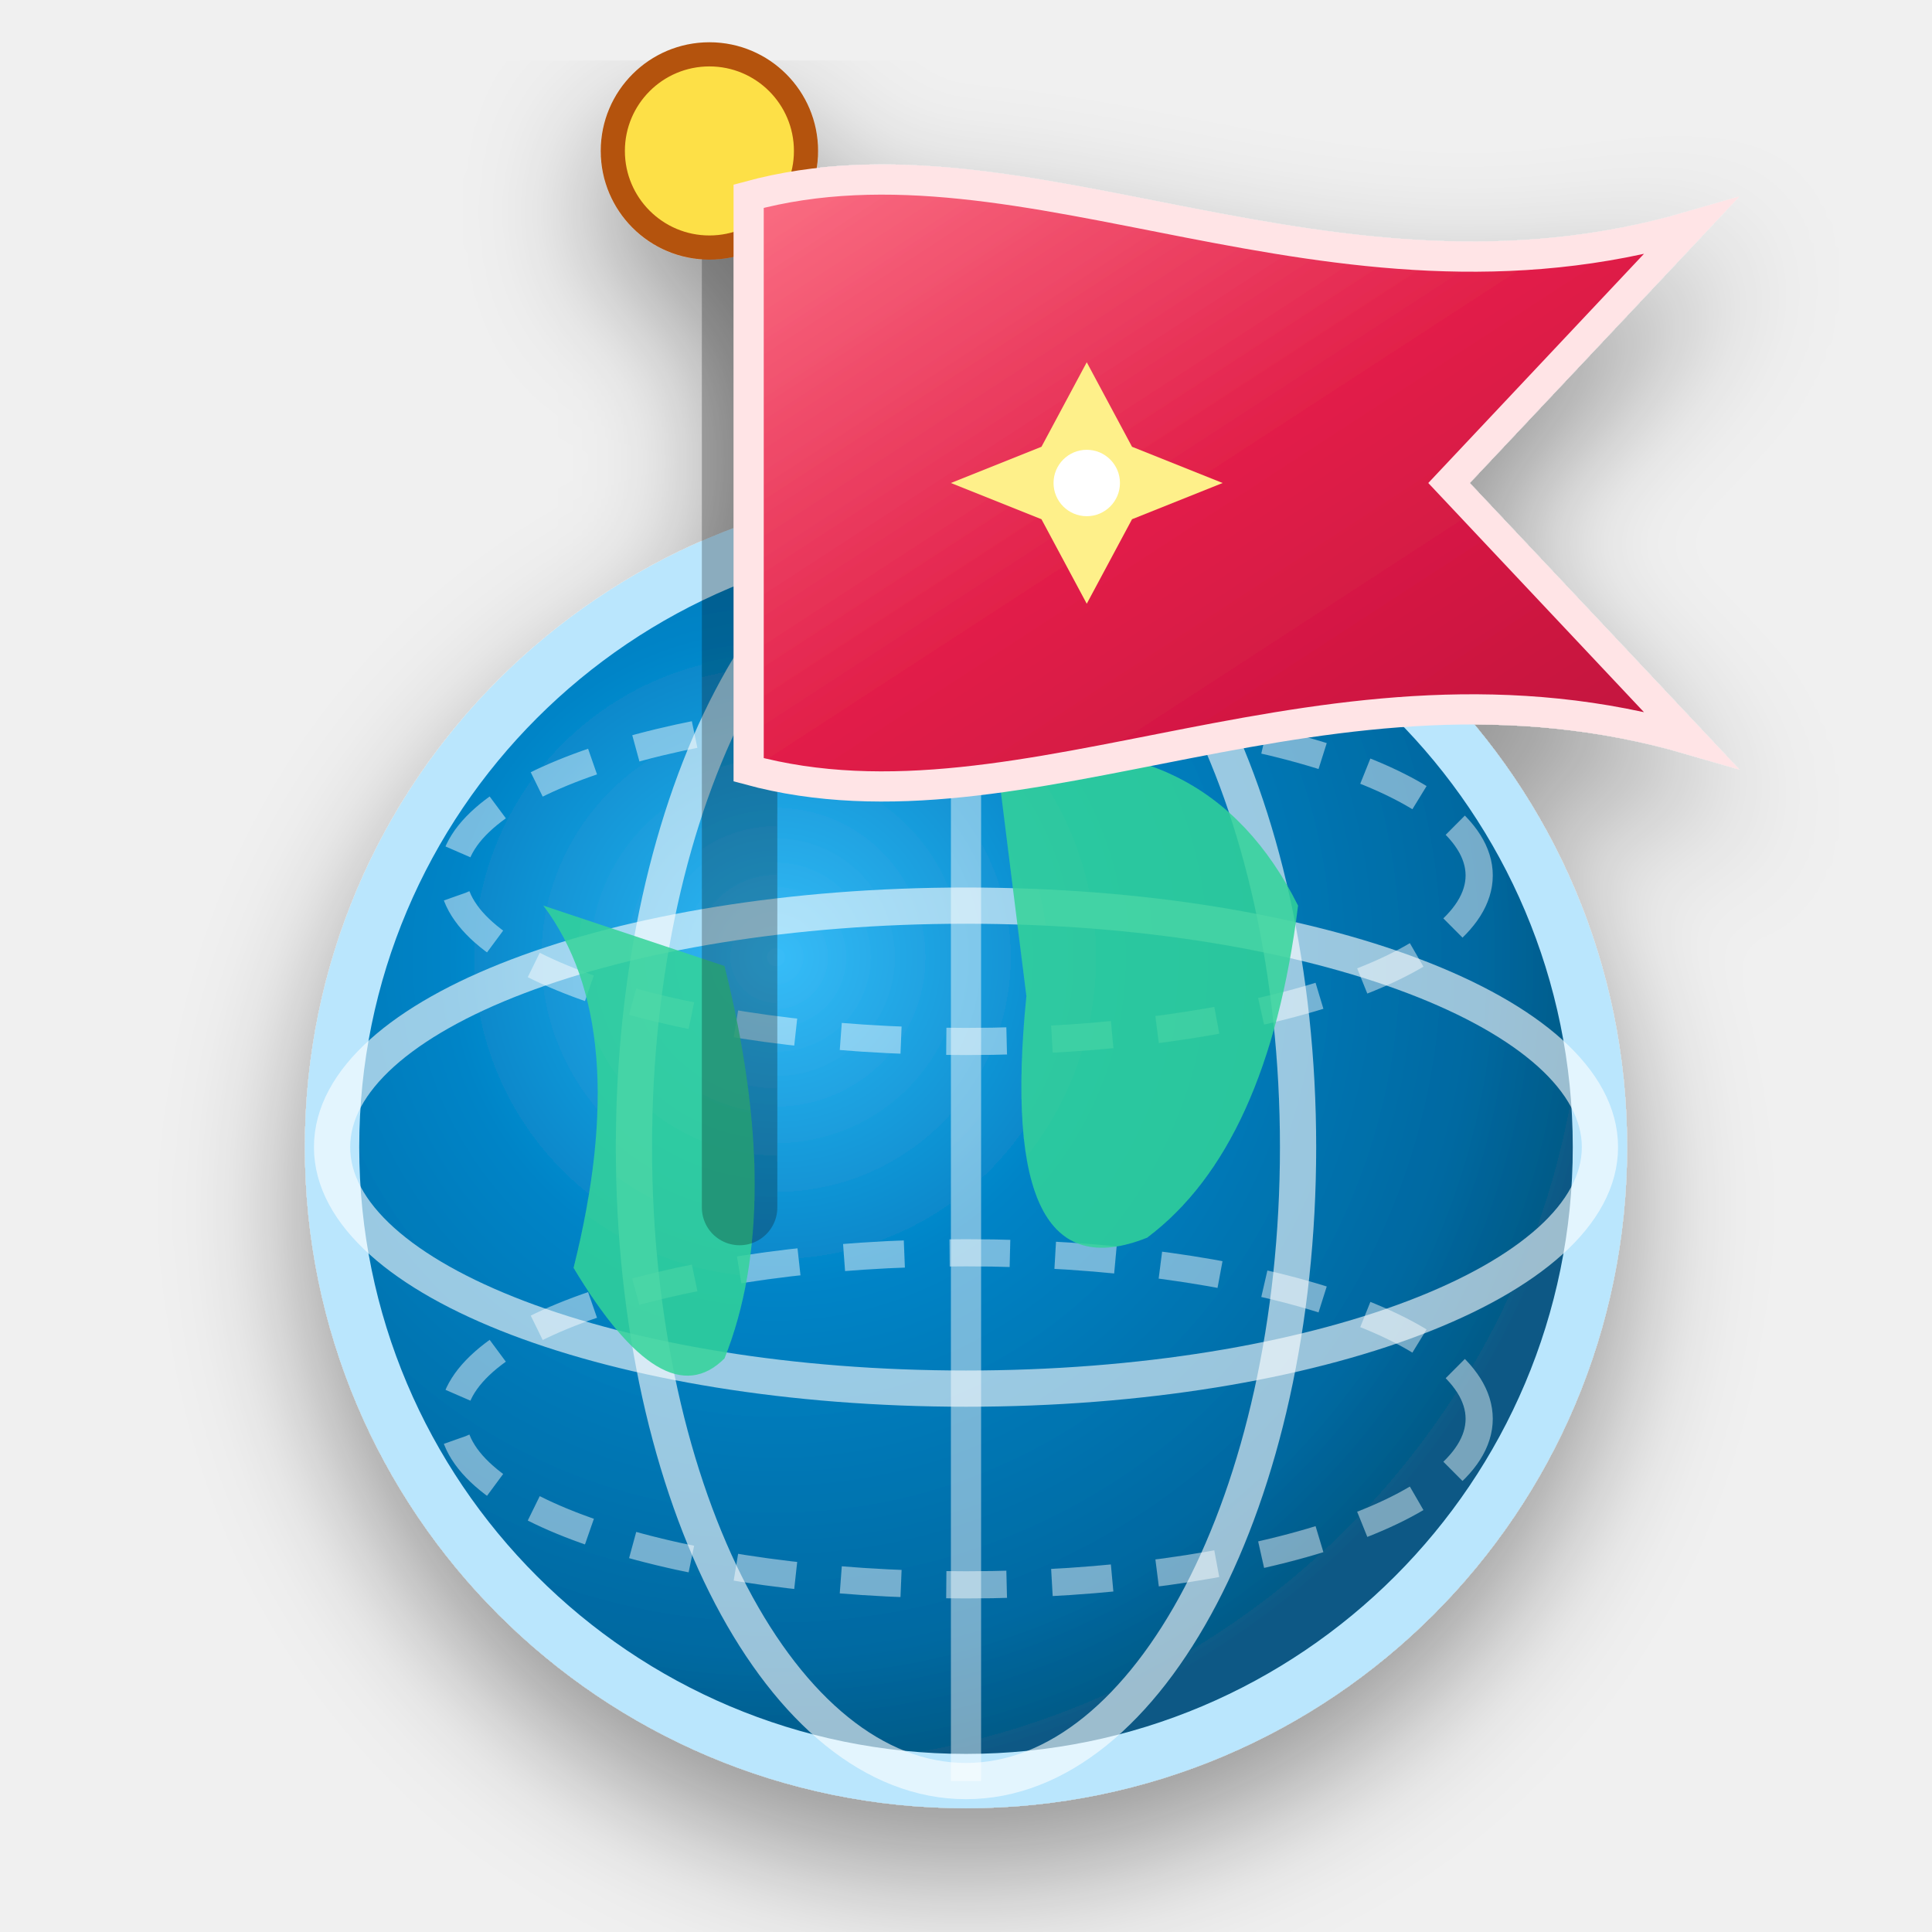
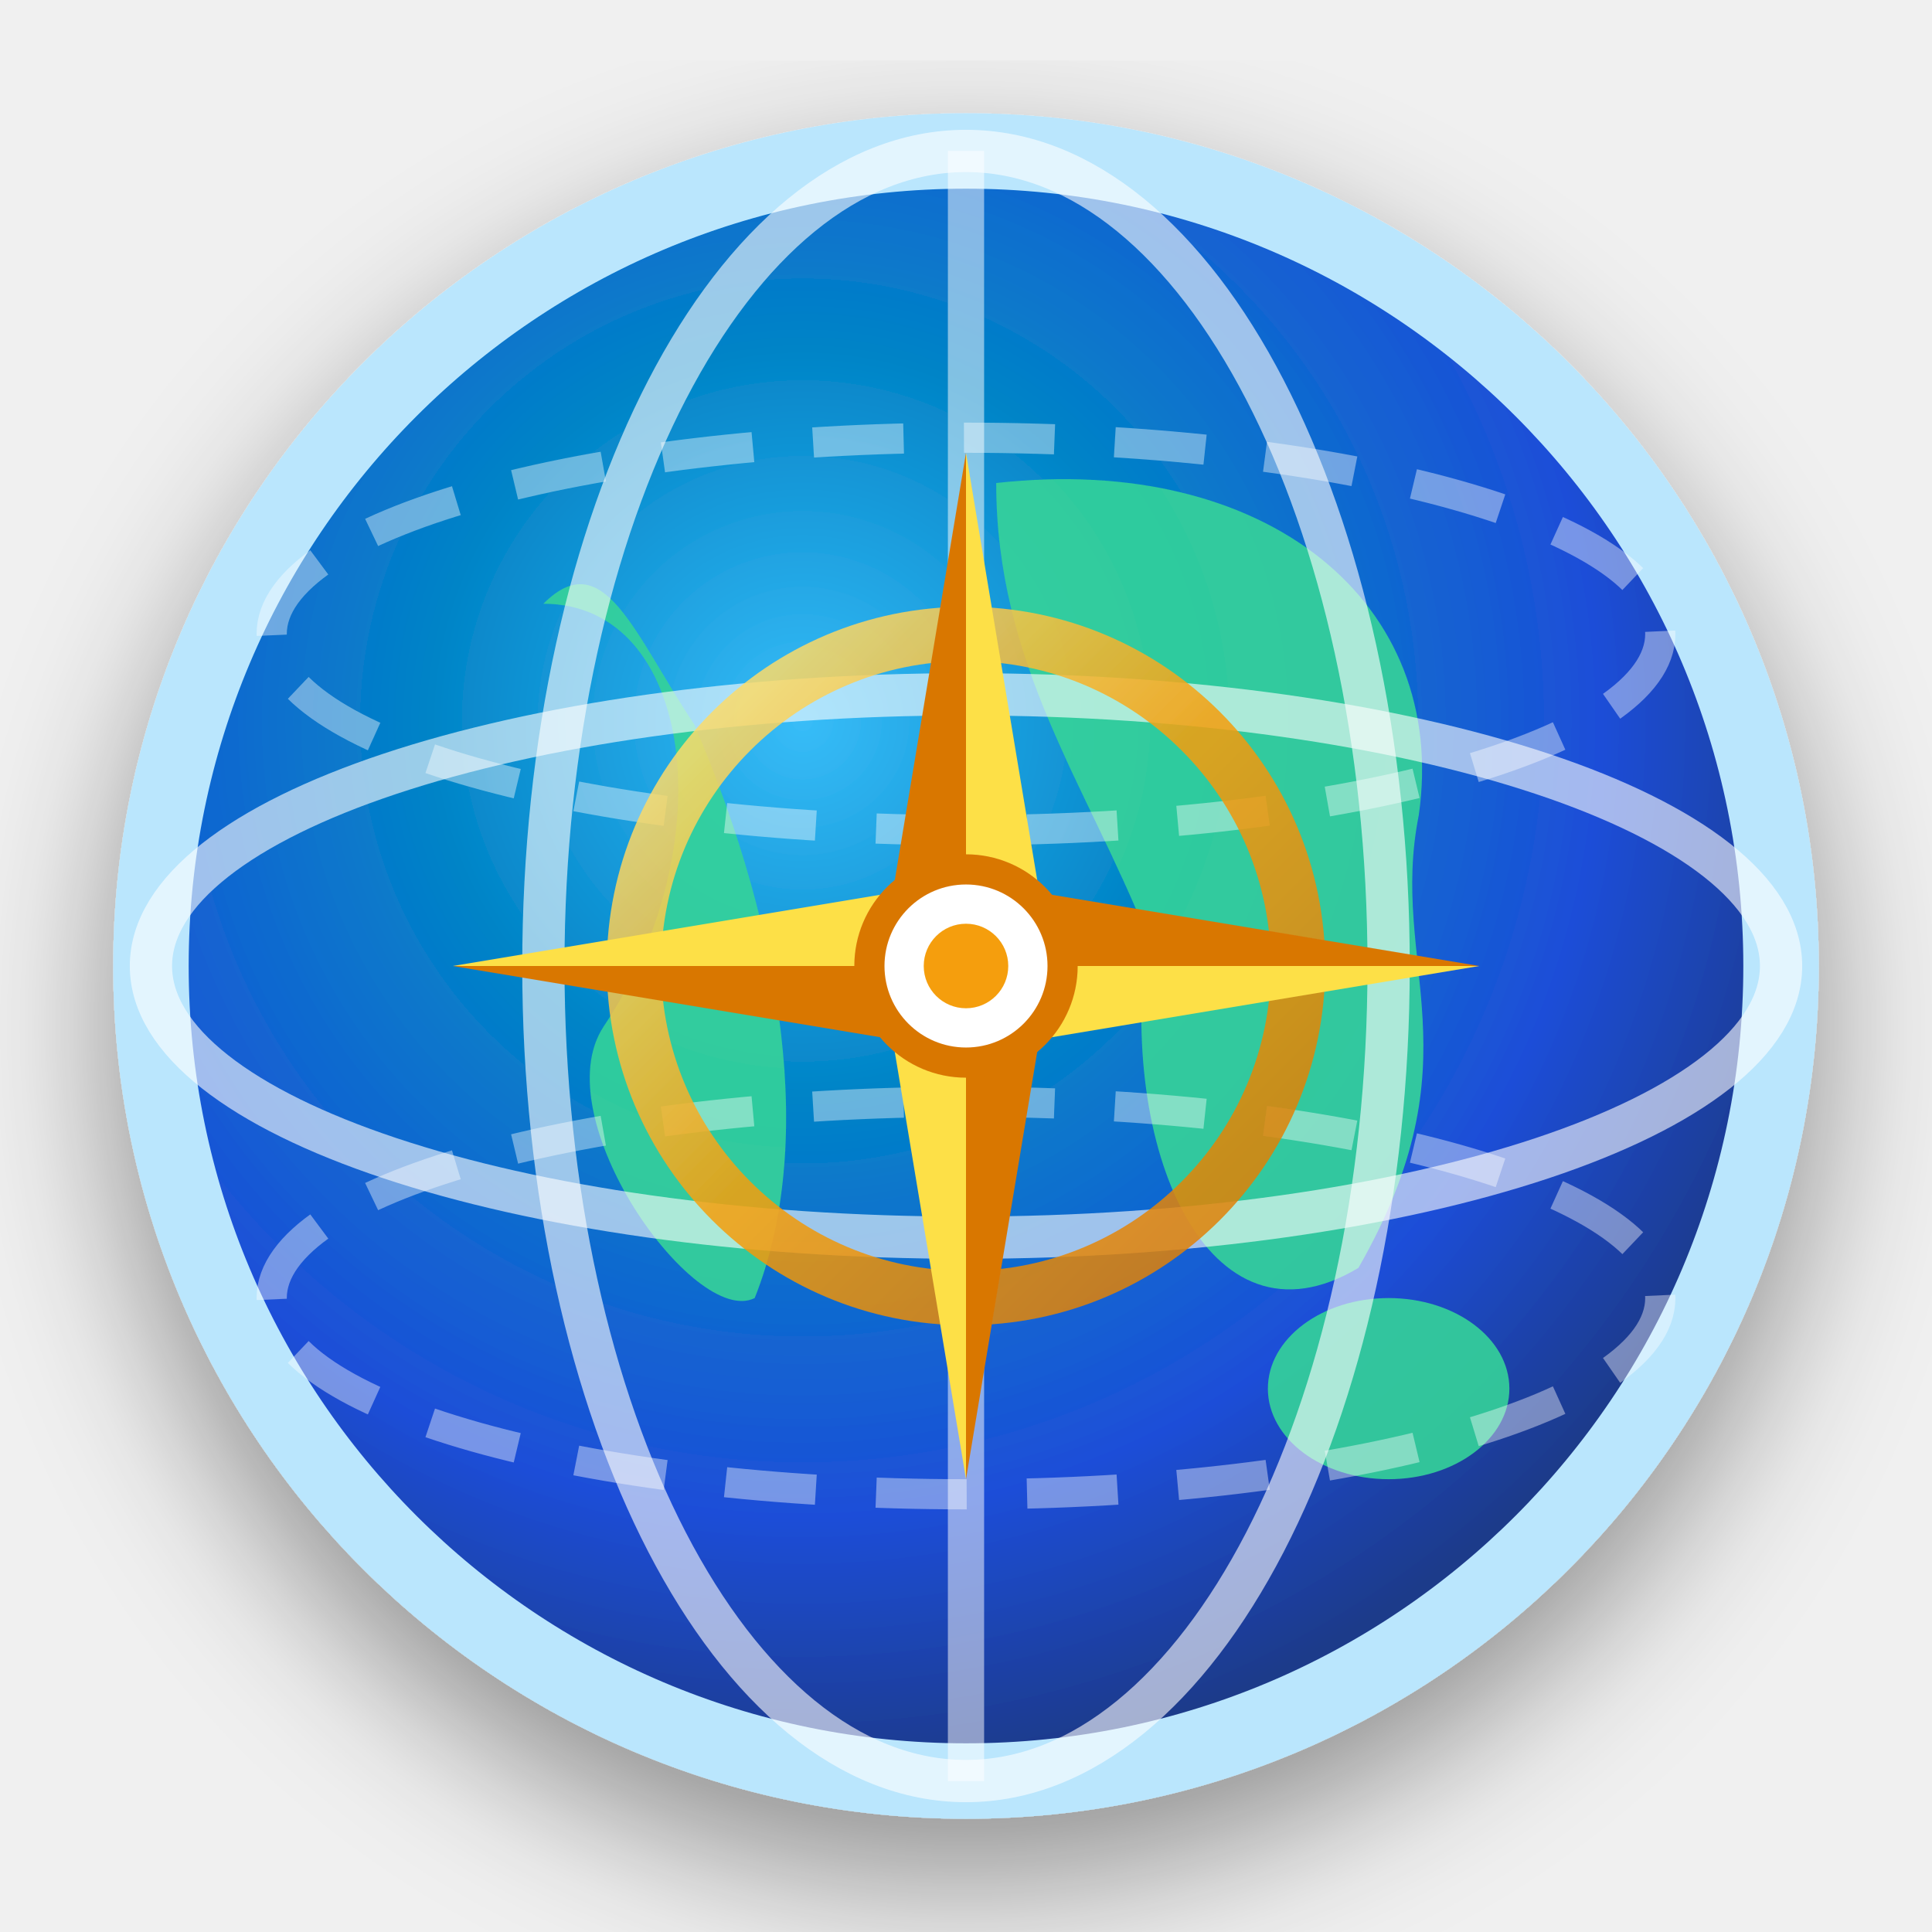
<svg xmlns="http://www.w3.org/2000/svg" viewBox="0 0 64 64" fill="none">
  <defs>
-     <radialGradient id="globeGrad" cx="35%" cy="35%" r="65%">
+     <radialGradient id="oceanGrad" cx="40%" cy="35%" r="65%">
      <stop offset="0%" stop-color="#38BDF8" />
-       <stop offset="40%" stop-color="#0284C7" />
-       <stop offset="85%" stop-color="#0369A1" />
-       <stop offset="100%" stop-color="#075985" />
+       <stop offset="35%" stop-color="#0284C7" />
+       <stop offset="75%" stop-color="#1D4ED8" />
+       <stop offset="100%" stop-color="#1E3A8A" />
    </radialGradient>
-     <linearGradient id="goldPole" x1="0%" y1="0%" x2="100%" y2="100%">
+     <linearGradient id="goldGrad" x1="0%" y1="0%" x2="100%" y2="100%">
      <stop offset="0%" stop-color="#FEF08A" />
      <stop offset="50%" stop-color="#F59E0B" />
-       <stop offset="100%" stop-color="#B45309" />
+       <stop offset="100%" stop-color="#D97706" />
    </linearGradient>
-     <linearGradient id="flagGrad" x1="0%" y1="0%" x2="100%" y2="100%">
-       <stop offset="0%" stop-color="#FB7185" />
-       <stop offset="50%" stop-color="#E11D48" />
-       <stop offset="100%" stop-color="#BE123C" />
-     </linearGradient>
-     <filter id="glow" x="-20%" y="-20%" width="140%" height="140%">
-       <feDropShadow dx="0" dy="2" stdDeviation="2.2" flood-color="#000000" flood-opacity="0.38" />
+     <filter id="globeShadow" x="-20%" y="-20%" width="140%" height="140%">
+       <feDropShadow dx="0" dy="2" stdDeviation="2.5" flood-color="#000000" flood-opacity="0.4" />
    </filter>
  </defs>
-   <g filter="url(#glow)">
-     <circle cx="32" cy="38" r="21" fill="url(#globeGrad)" stroke="#BAE6FD" stroke-width="1.8" />
-     <ellipse cx="32" cy="38" rx="21" ry="8" stroke="#FFFFFF" stroke-width="1.2" stroke-opacity="0.6" fill="none" />
-     <ellipse cx="32" cy="29" rx="17" ry="5.5" stroke="#FFFFFF" stroke-width="0.9" stroke-opacity="0.45" stroke-dasharray="2 1.5" fill="none" />
-     <ellipse cx="32" cy="47" rx="17" ry="5.5" stroke="#FFFFFF" stroke-width="0.9" stroke-opacity="0.45" stroke-dasharray="2 1.5" fill="none" />
-     <ellipse cx="32" cy="38" rx="11" ry="21" stroke="#FFFFFF" stroke-width="1.2" stroke-opacity="0.6" fill="none" />
-     <line x1="32" y1="17" x2="32" y2="59" stroke="#FFFFFF" stroke-width="1" stroke-opacity="0.45" />
-     <path d="M 18 30 Q 21 34, 19 42 Q 22 47, 24 45 Q 26 40, 24 32 Z" fill="#34D399" fill-opacity="0.85" />
-     <path d="M 33 25 Q 40 24, 43 30 Q 42 38, 38 41 Q 33 43, 34 33 Z" fill="#34D399" fill-opacity="0.85" />
-     <line x1="24.5" y1="6" x2="24.5" y2="40" stroke="#000000" stroke-width="2.5" stroke-opacity="0.25" stroke-linecap="round" />
-     <line x1="23.5" y1="6" x2="23.5" y2="39" stroke="url(#goldPole)" stroke-width="2.6" stroke-linecap="round" />
-     <circle cx="23.5" cy="5" r="3.2" fill="#FDE047" stroke="#B45309" stroke-width="0.8" />
-     <path d="M 24.8 6.5 C 34 4, 44 11, 56 7.5 L 48 16 L 56 24.5 C 44 21, 34 28, 24.8 25.5 Z" fill="url(#flagGrad)" stroke="#FFE4E6" stroke-width="1" />
-     <path d="M 36 12 L 37.5 14.8 L 40.5 16 L 37.5 17.2 L 36 20 L 34.5 17.2 L 31.5 16 L 34.5 14.8 Z" fill="#FEF08A" />
-     <circle cx="36" cy="16" r="1.1" fill="#FFFFFF" />
+   <g filter="url(#globeShadow)">
+     <circle cx="32" cy="32" r="27" fill="url(#oceanGrad)" stroke="#BAE6FD" stroke-width="2.5" />
+     <path d="M 18 20 C 23 20, 24 28, 20 34 C 18 37, 23 44, 25 43 C 27 38, 26 31, 23 24 C 21 21, 20 18, 18 20 Z" fill="#34D399" opacity="0.9" />
+     <path d="M 33 16 C 42 15, 48 20, 47 27 C 46 32, 49 35, 45 42 C 40 45, 37 38, 38 31 C 36 26, 33 22, 33 16 Z" fill="#34D399" opacity="0.9" />
+     <ellipse cx="46" cy="46" rx="4" ry="3" fill="#34D399" opacity="0.9" />
+     <ellipse cx="32" cy="32" rx="27" ry="9" stroke="#FFFFFF" stroke-width="1.4" stroke-opacity="0.6" fill="none" />
+     <ellipse cx="32" cy="21" rx="23" ry="6.5" stroke="#FFFFFF" stroke-width="1" stroke-opacity="0.4" stroke-dasharray="3 2" fill="none" />
+     <ellipse cx="32" cy="43" rx="23" ry="6.5" stroke="#FFFFFF" stroke-width="1" stroke-opacity="0.4" stroke-dasharray="3 2" fill="none" />
+     <ellipse cx="32" cy="32" rx="14" ry="27" stroke="#FFFFFF" stroke-width="1.4" stroke-opacity="0.6" fill="none" />
+     <line x1="32" y1="5" x2="32" y2="59" stroke="#FFFFFF" stroke-width="1.2" stroke-opacity="0.5" />
+     <circle cx="32" cy="32" r="11" stroke="url(#goldGrad)" stroke-width="1.8" fill="none" opacity="0.85" />
+     <polygon points="32,15 34.5,30 32,32" fill="#FDE047" />
+     <polygon points="32,15 29.5,30 32,32" fill="#D97706" />
+     <polygon points="32,49 34.5,34 32,32" fill="#D97706" />
+     <polygon points="32,49 29.5,34 32,32" fill="#FDE047" />
+     <polygon points="49,32 34,34.5 32,32" fill="#FDE047" />
+     <polygon points="49,32 34,29.5 32,32" fill="#D97706" />
+     <polygon points="15,32 30,34.5 32,32" fill="#D97706" />
+     <polygon points="15,32 30,29.5 32,32" fill="#FDE047" />
+     <polygon points="43,21 33.5,30.5 32,32" fill="#FDE047" opacity="0.9" />
+     <polygon points="43,21 30.5,33.5 32,32" fill="#B45309" opacity="0.9" />
+     <polygon points="21,43 30.5,33.5 32,32" fill="#FDE047" opacity="0.9" />
+     <polygon points="21,43 33.5,30.5 32,32" fill="#B45309" opacity="0.9" />
+     <polygon points="43,43 33.5,33.5 32,32" fill="#FDE047" opacity="0.9" />
+     <polygon points="43,43 30.5,30.5 32,32" fill="#B45309" opacity="0.9" />
+     <polygon points="21,21 30.5,30.5 32,32" fill="#FDE047" opacity="0.9" />
+     <polygon points="21,21 33.5,33.5 32,32" fill="#B45309" opacity="0.9" />
+     <circle cx="32" cy="32" r="3.2" fill="#FFFFFF" stroke="#D97706" stroke-width="1" />
+     <circle cx="32" cy="32" r="1.4" fill="#F59E0B" />
  </g>
</svg>
